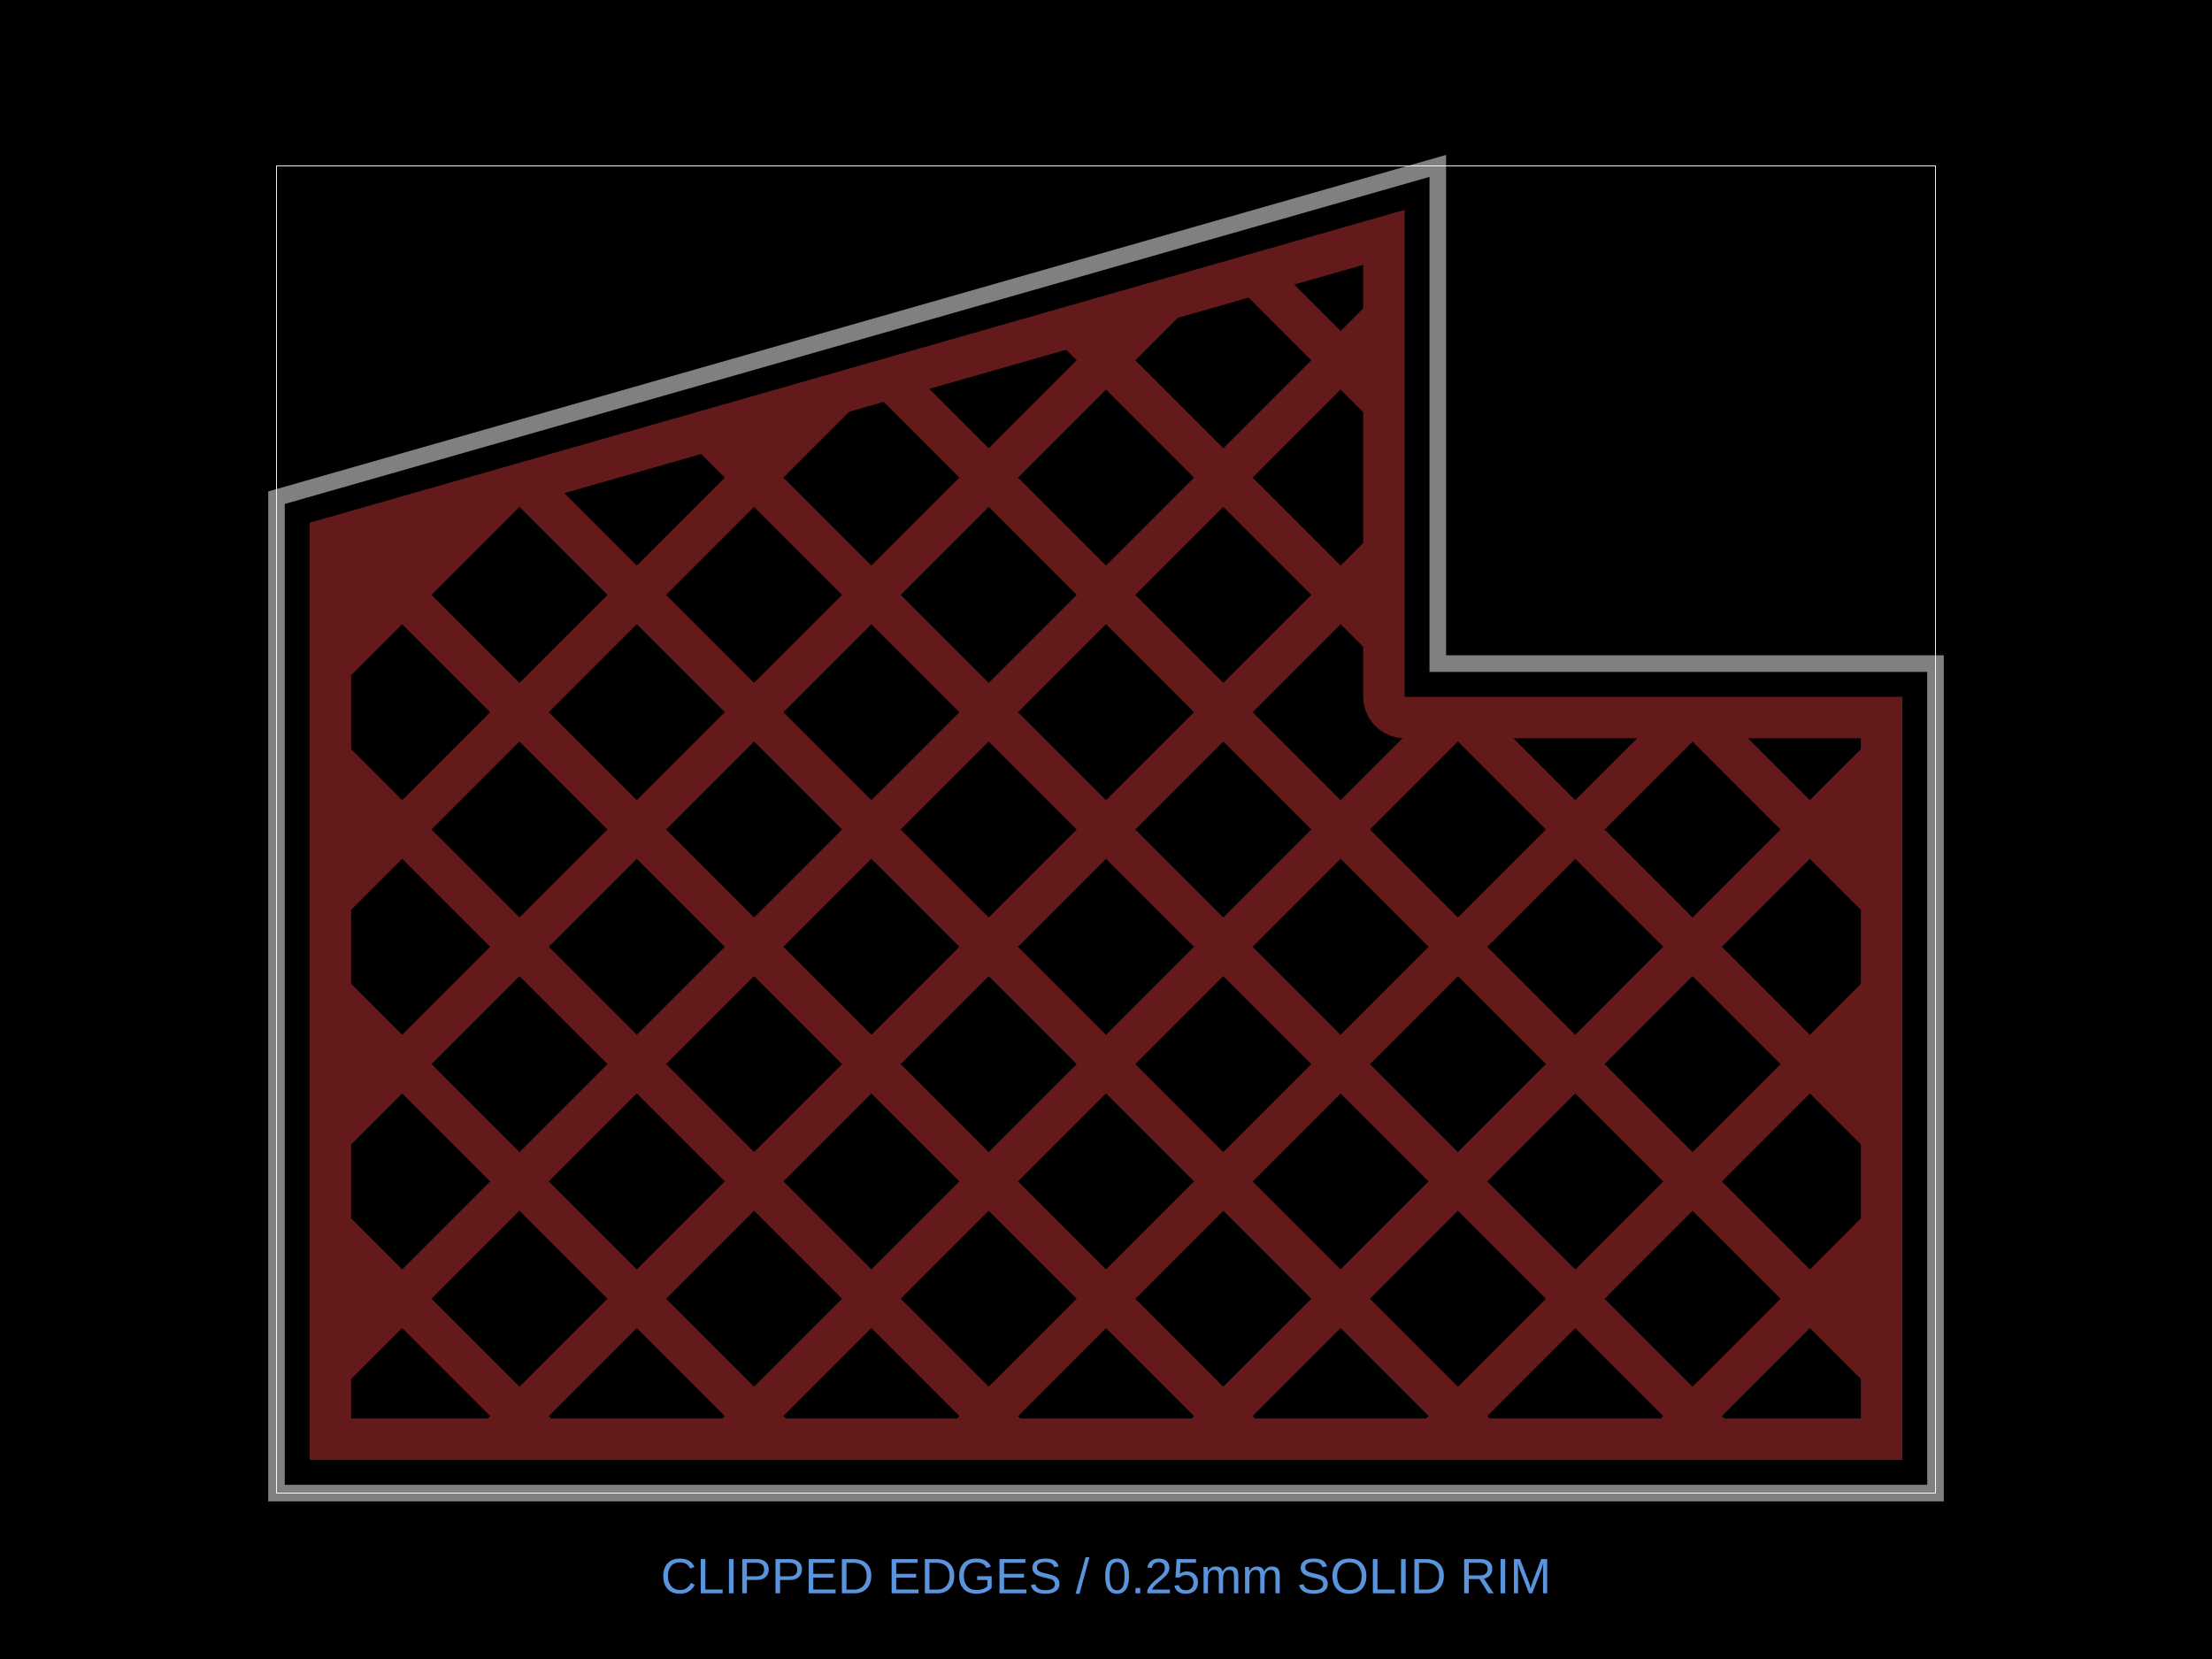
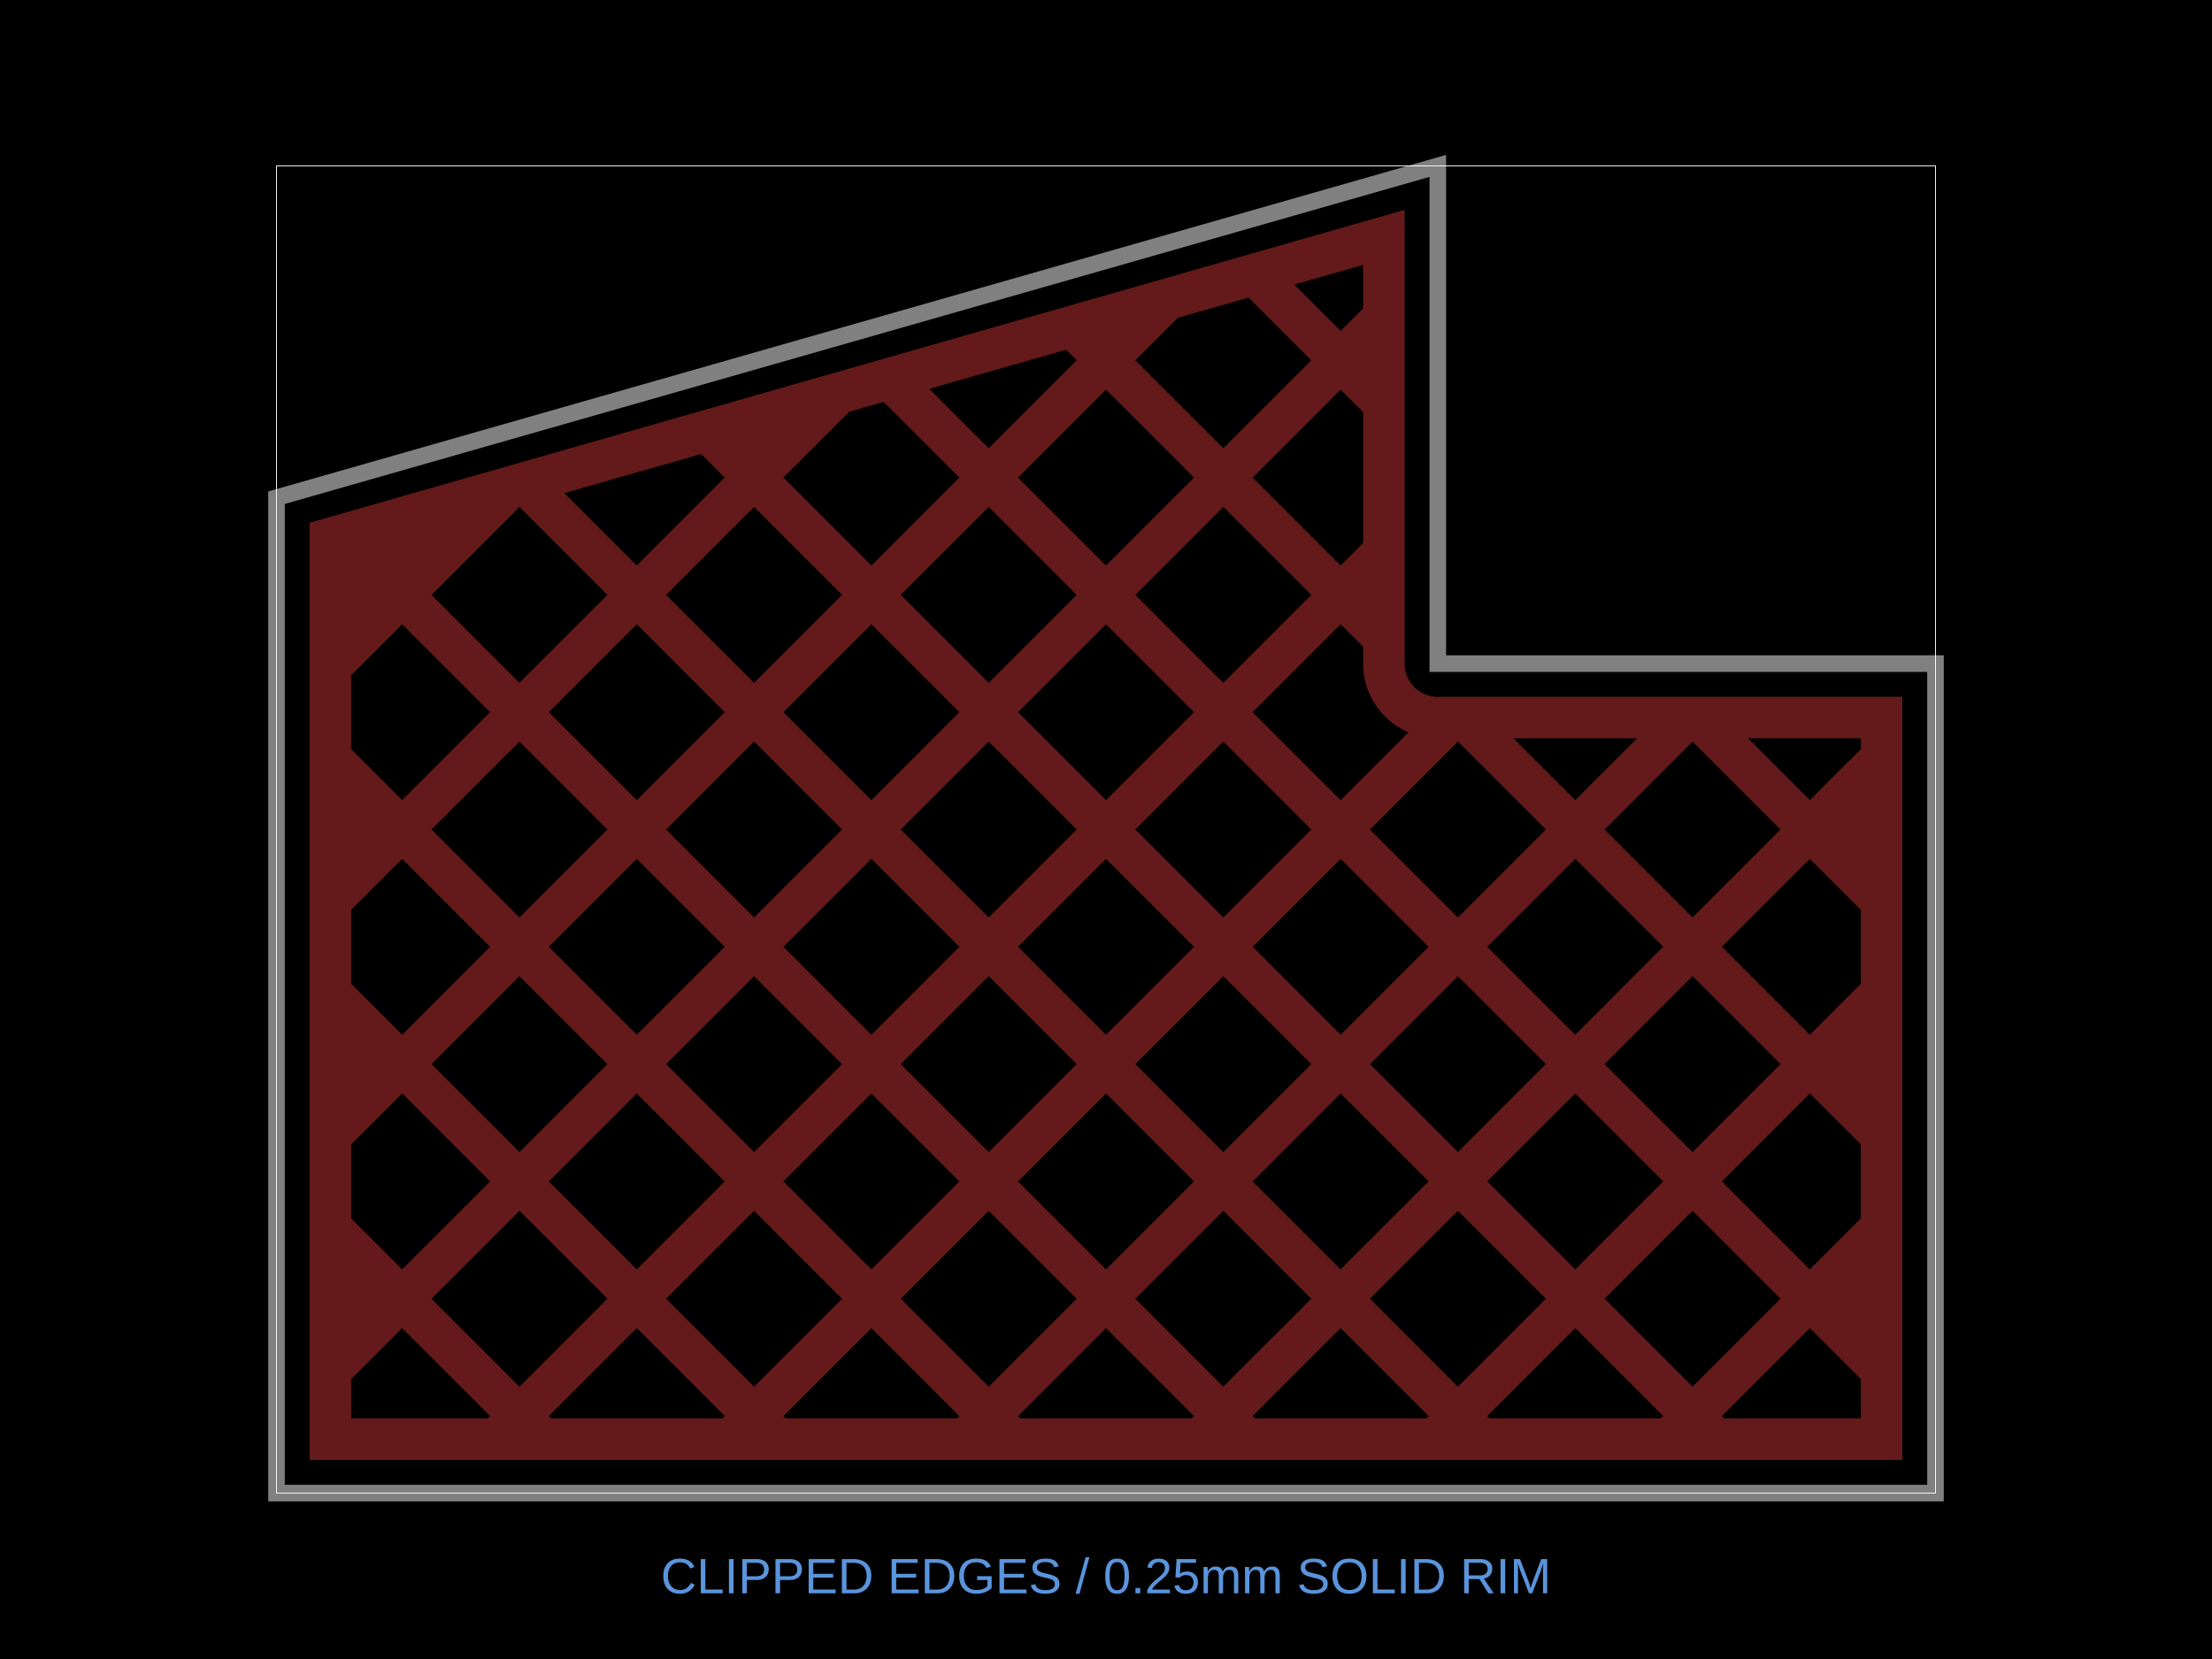
<svg xmlns="http://www.w3.org/2000/svg" width="800" height="600">
  <style />
  <rect class="boundary" x="0" y="0" fill="#000" width="800" height="600" data-type="pcb_background" data-pcb-layer="global" />
  <rect class="pcb-boundary" fill="none" stroke="#fff" stroke-width="0.3" x="100" y="60" width="600" height="480" data-type="pcb_boundary" data-pcb-layer="global" />
  <path class="pcb-board" d="M 100 540 L 700 540 L 700 240 L 520 240 L 520 60 L 100 180 Z" fill="none" stroke="rgba(255, 255, 255, 0.5)" stroke-width="6" data-type="pcb_board" data-pcb-layer="board" />
-   <path class="pcb-copper-pour pcb-copper-pour-brep" d="M 688 528 L 112 528 L 112 189.052 L 508 75.909 L 508 228 L 508 252 L 532 252 L 688 252 L 688 528 Z M 484.853 119.688 L 493 111.541 L 493 95.795 L 468.08 102.915 L 484.853 119.688 Z M 442.426 162.114 L 474.246 130.294 L 451.581 107.629 L 425.949 114.952 L 410.607 130.294 L 442.426 162.114 Z M 357.574 162.114 L 389.393 130.294 L 385.584 126.485 L 336.087 140.627 L 357.574 162.114 Z M 400 204.541 L 431.82 172.721 L 400 140.901 L 368.18 172.721 L 400 204.541 Z M 484.853 204.541 L 493 196.393 L 493 149.048 L 484.853 140.901 L 453.033 172.721 L 484.853 204.541 Z M 315.147 204.541 L 346.967 172.721 L 319.587 145.341 L 307.155 148.893 L 283.327 172.721 L 315.147 204.541 Z M 230.294 204.541 L 262.114 172.721 L 253.591 164.197 L 204.093 178.339 L 230.294 204.541 Z M 187.868 246.967 L 219.688 215.147 L 187.868 183.327 L 156.048 215.147 L 187.868 246.967 Z M 272.721 246.967 L 304.541 215.147 L 272.721 183.327 L 240.901 215.147 L 272.721 246.967 Z M 357.574 246.967 L 389.393 215.147 L 357.574 183.327 L 325.754 215.147 L 357.574 246.967 Z M 442.426 246.967 L 474.246 215.147 L 442.426 183.327 L 410.607 215.147 L 442.426 246.967 Z M 145.442 289.393 L 177.261 257.574 L 145.442 225.754 L 127 244.195 L 127 270.952 L 145.442 289.393 Z M 230.294 289.393 L 262.114 257.574 L 230.294 225.754 L 198.475 257.574 L 230.294 289.393 Z M 315.147 289.393 L 346.967 257.574 L 315.147 225.754 L 283.327 257.574 L 315.147 289.393 Z M 400 289.393 L 431.82 257.574 L 400 225.754 L 368.18 257.574 L 400 289.393 Z M 484.853 289.393 L 507.307 266.939 L 505.395 266.772 L 502.87 266.095 L 500.5 264.99 L 498.358 263.491 L 496.509 261.642 L 495.01 259.5 L 493.905 257.13 L 493.228 254.605 L 493 252 L 493 233.901 L 484.853 225.754 L 453.033 257.574 L 484.853 289.393 Z M 569.706 289.393 L 592.099 267 L 547.312 267 L 569.706 289.393 Z M 654.558 289.393 L 673 270.952 L 673 267 L 632.165 267 L 654.558 289.393 Z M 187.868 331.82 L 219.688 300 L 187.868 268.18 L 156.048 300 L 187.868 331.82 Z M 272.721 331.82 L 304.541 300 L 272.721 268.18 L 240.901 300 L 272.721 331.82 Z M 357.574 331.82 L 389.393 300 L 357.574 268.18 L 325.754 300 L 357.574 331.82 Z M 442.426 331.82 L 474.246 300 L 442.426 268.18 L 410.607 300 L 442.426 331.82 Z M 527.279 331.82 L 559.099 300 L 527.279 268.18 L 495.459 300 L 527.279 331.82 Z M 612.132 331.82 L 643.952 300 L 612.132 268.18 L 580.312 300 L 612.132 331.82 Z M 145.442 374.246 L 177.261 342.426 L 145.442 310.607 L 127 329.048 L 127 355.805 L 145.442 374.246 Z M 230.294 374.246 L 262.114 342.426 L 230.294 310.607 L 198.475 342.426 L 230.294 374.246 Z M 315.147 374.246 L 346.967 342.426 L 315.147 310.607 L 283.327 342.426 L 315.147 374.246 Z M 400 374.246 L 431.82 342.426 L 400 310.607 L 368.18 342.426 L 400 374.246 Z M 484.853 374.246 L 516.673 342.426 L 484.853 310.607 L 453.033 342.426 L 484.853 374.246 Z M 569.706 374.246 L 601.525 342.426 L 569.706 310.607 L 537.886 342.426 L 569.706 374.246 Z M 654.558 374.246 L 673 355.805 L 673 329.048 L 654.558 310.607 L 622.739 342.426 L 654.558 374.246 Z M 187.868 416.673 L 219.688 384.853 L 187.868 353.033 L 156.048 384.853 L 187.868 416.673 Z M 272.721 416.673 L 304.541 384.853 L 272.721 353.033 L 240.901 384.853 L 272.721 416.673 Z M 357.574 416.673 L 389.393 384.853 L 357.574 353.033 L 325.754 384.853 L 357.574 416.673 Z M 442.426 416.673 L 474.246 384.853 L 442.426 353.033 L 410.607 384.853 L 442.426 416.673 Z M 527.279 416.673 L 559.099 384.853 L 527.279 353.033 L 495.459 384.853 L 527.279 416.673 Z M 612.132 416.673 L 643.952 384.853 L 612.132 353.033 L 580.312 384.853 L 612.132 416.673 Z M 145.442 459.099 L 177.261 427.279 L 145.442 395.459 L 127 413.901 L 127 440.657 L 145.442 459.099 Z M 230.294 459.099 L 262.114 427.279 L 230.294 395.459 L 198.475 427.279 L 230.294 459.099 Z M 315.147 459.099 L 346.967 427.279 L 315.147 395.459 L 283.327 427.279 L 315.147 459.099 Z M 400 459.099 L 431.82 427.279 L 400 395.459 L 368.18 427.279 L 400 459.099 Z M 484.853 459.099 L 516.673 427.279 L 484.853 395.459 L 453.033 427.279 L 484.853 459.099 Z M 569.706 459.099 L 601.525 427.279 L 569.706 395.459 L 537.886 427.279 L 569.706 459.099 Z M 654.558 459.099 L 673 440.657 L 673 413.901 L 654.558 395.459 L 622.739 427.279 L 654.558 459.099 Z M 187.868 501.525 L 219.688 469.706 L 187.868 437.886 L 156.048 469.706 L 187.868 501.525 Z M 272.721 501.525 L 304.541 469.706 L 272.721 437.886 L 240.901 469.706 L 272.721 501.525 Z M 357.574 501.525 L 389.393 469.706 L 357.574 437.886 L 325.754 469.706 L 357.574 501.525 Z M 442.426 501.525 L 474.246 469.706 L 442.426 437.886 L 410.607 469.706 L 442.426 501.525 Z M 527.279 501.525 L 559.099 469.706 L 527.279 437.886 L 495.459 469.706 L 527.279 501.525 Z M 612.132 501.525 L 643.952 469.706 L 612.132 437.886 L 580.312 469.706 L 612.132 501.525 Z M 127 513 L 176.393 513 L 177.261 512.132 L 145.442 480.312 L 127 498.754 L 127 513 Z M 199.343 513 L 261.246 513 L 262.114 512.132 L 230.294 480.312 L 198.475 512.132 L 199.343 513 Z M 284.195 513 L 346.099 513 L 346.967 512.132 L 315.147 480.312 L 283.327 512.132 L 284.195 513 Z M 369.048 513 L 430.952 513 L 431.82 512.132 L 400 480.312 L 368.18 512.132 L 369.048 513 Z M 453.901 513 L 515.805 513 L 516.673 512.132 L 484.853 480.312 L 453.033 512.132 L 453.901 513 Z M 538.754 513 L 600.657 513 L 601.525 512.132 L 569.706 480.312 L 537.886 512.132 L 538.754 513 Z M 623.607 513 L 673 513 L 673 498.754 L 654.558 480.312 L 622.739 512.132 L 623.607 513 Z" fill="rgb(200, 52, 52)" fill-rule="evenodd" fill-opacity="0.5" data-type="pcb_copper_pour" data-pcb-layer="top" />
+   <path class="pcb-copper-pour pcb-copper-pour-brep" d="M 688 528 L 112 528 L 112 189.052 L 508 75.909 L 508 239.41 L 507.942 240 L 508.174 242.352 L 508.86 244.614 L 509.974 246.699 L 511.474 248.526 L 513.301 250.026 L 515.386 251.14 L 517.648 251.826 L 520 252.058 L 520.59 252 L 688 252 L 688 528 Z M 484.853 119.688 L 493 111.541 L 493 95.795 L 468.08 102.915 L 484.853 119.688 Z M 442.426 162.114 L 474.246 130.294 L 451.581 107.629 L 425.949 114.952 L 410.607 130.294 L 442.426 162.114 Z M 357.574 162.114 L 389.393 130.294 L 385.584 126.485 L 336.087 140.627 L 357.574 162.114 Z M 400 204.541 L 431.82 172.721 L 400 140.901 L 368.18 172.721 L 400 204.541 Z M 484.853 204.541 L 493 196.393 L 493 149.048 L 484.853 140.901 L 453.033 172.721 L 484.853 204.541 Z M 315.147 204.541 L 346.967 172.721 L 319.587 145.341 L 307.155 148.893 L 283.327 172.721 L 315.147 204.541 Z M 230.294 204.541 L 262.114 172.721 L 253.591 164.197 L 204.093 178.339 L 230.294 204.541 Z M 187.868 246.967 L 219.688 215.147 L 187.868 183.327 L 156.048 215.147 L 187.868 246.967 Z M 272.721 246.967 L 304.541 215.147 L 272.721 183.327 L 240.901 215.147 L 272.721 246.967 Z M 357.574 246.967 L 389.393 215.147 L 357.574 183.327 L 325.754 215.147 L 357.574 246.967 Z M 442.426 246.967 L 474.246 215.147 L 442.426 183.327 L 410.607 215.147 L 442.426 246.967 Z M 145.442 289.393 L 177.261 257.574 L 145.442 225.754 L 127 244.195 L 127 270.952 L 145.442 289.393 Z M 230.294 289.393 L 262.114 257.574 L 230.294 225.754 L 198.475 257.574 L 230.294 289.393 Z M 315.147 289.393 L 346.967 257.574 L 315.147 225.754 L 283.327 257.574 L 315.147 289.393 Z M 400 289.393 L 431.82 257.574 L 400 225.754 L 368.18 257.574 L 400 289.393 Z M 484.853 289.393 L 509.405 264.841 L 508.605 264.52 L 508.315 264.369 L 506.23 263.255 L 504.04 261.826 L 503.785 261.621 L 501.958 260.121 L 500.089 258.293 L 499.879 258.042 L 498.379 256.215 L 496.903 254.057 L 496.745 253.77 L 495.631 251.685 L 494.604 249.281 L 494.506 248.969 L 493.82 246.707 L 493.281 244.148 L 493.246 243.823 L 493.014 241.47 L 492.986 238.856 L 493 238.691 L 493 233.901 L 484.853 225.754 L 453.033 257.574 L 484.853 289.393 Z M 569.706 289.393 L 592.099 267 L 547.312 267 L 569.706 289.393 Z M 654.558 289.393 L 673 270.952 L 673 267 L 632.165 267 L 654.558 289.393 Z M 187.868 331.82 L 219.688 300 L 187.868 268.18 L 156.048 300 L 187.868 331.82 Z M 272.721 331.82 L 304.541 300 L 272.721 268.18 L 240.901 300 L 272.721 331.82 Z M 357.574 331.82 L 389.393 300 L 357.574 268.18 L 325.754 300 L 357.574 331.82 Z M 442.426 331.82 L 474.246 300 L 442.426 268.18 L 410.607 300 L 442.426 331.82 Z M 527.279 331.82 L 559.099 300 L 527.279 268.18 L 495.459 300 L 527.279 331.82 Z M 612.132 331.82 L 643.952 300 L 612.132 268.18 L 580.312 300 L 612.132 331.82 Z M 145.442 374.246 L 177.261 342.426 L 145.442 310.607 L 127 329.048 L 127 355.805 L 145.442 374.246 Z M 230.294 374.246 L 262.114 342.426 L 230.294 310.607 L 198.475 342.426 L 230.294 374.246 Z M 315.147 374.246 L 346.967 342.426 L 315.147 310.607 L 283.327 342.426 L 315.147 374.246 Z M 400 374.246 L 431.82 342.426 L 400 310.607 L 368.18 342.426 L 400 374.246 Z M 484.853 374.246 L 516.673 342.426 L 484.853 310.607 L 453.033 342.426 L 484.853 374.246 Z M 569.706 374.246 L 601.525 342.426 L 569.706 310.607 L 537.886 342.426 L 569.706 374.246 Z M 654.558 374.246 L 673 355.805 L 673 329.048 L 654.558 310.607 L 622.739 342.426 L 654.558 374.246 Z M 187.868 416.673 L 219.688 384.853 L 187.868 353.033 L 156.048 384.853 L 187.868 416.673 Z M 272.721 416.673 L 304.541 384.853 L 272.721 353.033 L 240.901 384.853 L 272.721 416.673 Z M 357.574 416.673 L 389.393 384.853 L 357.574 353.033 L 325.754 384.853 L 357.574 416.673 Z M 442.426 416.673 L 474.246 384.853 L 442.426 353.033 L 410.607 384.853 L 442.426 416.673 Z M 527.279 416.673 L 559.099 384.853 L 527.279 353.033 L 495.459 384.853 L 527.279 416.673 Z M 612.132 416.673 L 643.952 384.853 L 612.132 353.033 L 580.312 384.853 L 612.132 416.673 Z M 145.442 459.099 L 177.261 427.279 L 145.442 395.459 L 127 413.901 L 127 440.657 L 145.442 459.099 Z M 230.294 459.099 L 262.114 427.279 L 230.294 395.459 L 198.475 427.279 L 230.294 459.099 Z M 315.147 459.099 L 346.967 427.279 L 315.147 395.459 L 283.327 427.279 L 315.147 459.099 Z M 400 459.099 L 431.82 427.279 L 400 395.459 L 368.18 427.279 L 400 459.099 Z M 484.853 459.099 L 516.673 427.279 L 484.853 395.459 L 453.033 427.279 L 484.853 459.099 Z M 569.706 459.099 L 601.525 427.279 L 569.706 395.459 L 537.886 427.279 L 569.706 459.099 Z M 654.558 459.099 L 673 440.657 L 673 413.901 L 654.558 395.459 L 622.739 427.279 L 654.558 459.099 Z M 187.868 501.525 L 219.688 469.706 L 187.868 437.886 L 156.048 469.706 L 187.868 501.525 Z M 272.721 501.525 L 304.541 469.706 L 272.721 437.886 L 240.901 469.706 L 272.721 501.525 Z M 357.574 501.525 L 389.393 469.706 L 357.574 437.886 L 325.754 469.706 L 357.574 501.525 Z M 442.426 501.525 L 474.246 469.706 L 442.426 437.886 L 410.607 469.706 L 442.426 501.525 Z M 527.279 501.525 L 559.099 469.706 L 527.279 437.886 L 495.459 469.706 L 527.279 501.525 Z M 612.132 501.525 L 643.952 469.706 L 612.132 437.886 L 580.312 469.706 L 612.132 501.525 Z M 127 513 L 176.393 513 L 177.261 512.132 L 145.442 480.312 L 127 498.754 L 127 513 Z M 199.343 513 L 261.246 513 L 262.114 512.132 L 230.294 480.312 L 198.475 512.132 L 199.343 513 Z M 284.195 513 L 346.099 513 L 346.967 512.132 L 315.147 480.312 L 283.327 512.132 L 284.195 513 Z M 369.048 513 L 430.952 513 L 431.82 512.132 L 400 480.312 L 368.18 512.132 L 369.048 513 Z M 453.901 513 L 515.805 513 L 516.673 512.132 L 484.853 480.312 L 453.033 512.132 L 453.901 513 Z M 538.754 513 L 600.657 513 L 601.525 512.132 L 569.706 480.312 L 537.886 512.132 L 538.754 513 Z M 623.607 513 L 673 513 L 673 498.754 L 654.558 480.312 L 622.739 512.132 L 623.607 513 Z" fill="rgb(200, 52, 52)" fill-rule="evenodd" fill-opacity="0.5" data-type="pcb_copper_pour" data-pcb-layer="top" />
  <text x="400" y="570" fill="rgb(89, 148, 220)" font-family="Arial, sans-serif" font-size="18" text-anchor="middle" dominant-baseline="central" class="pcb-note-text" data-type="pcb_note_text" data-pcb-note-text-id="label" data-pcb-layer="overlay">CLIPPED EDGES / 0.25mm SOLID RIM</text>
</svg>
